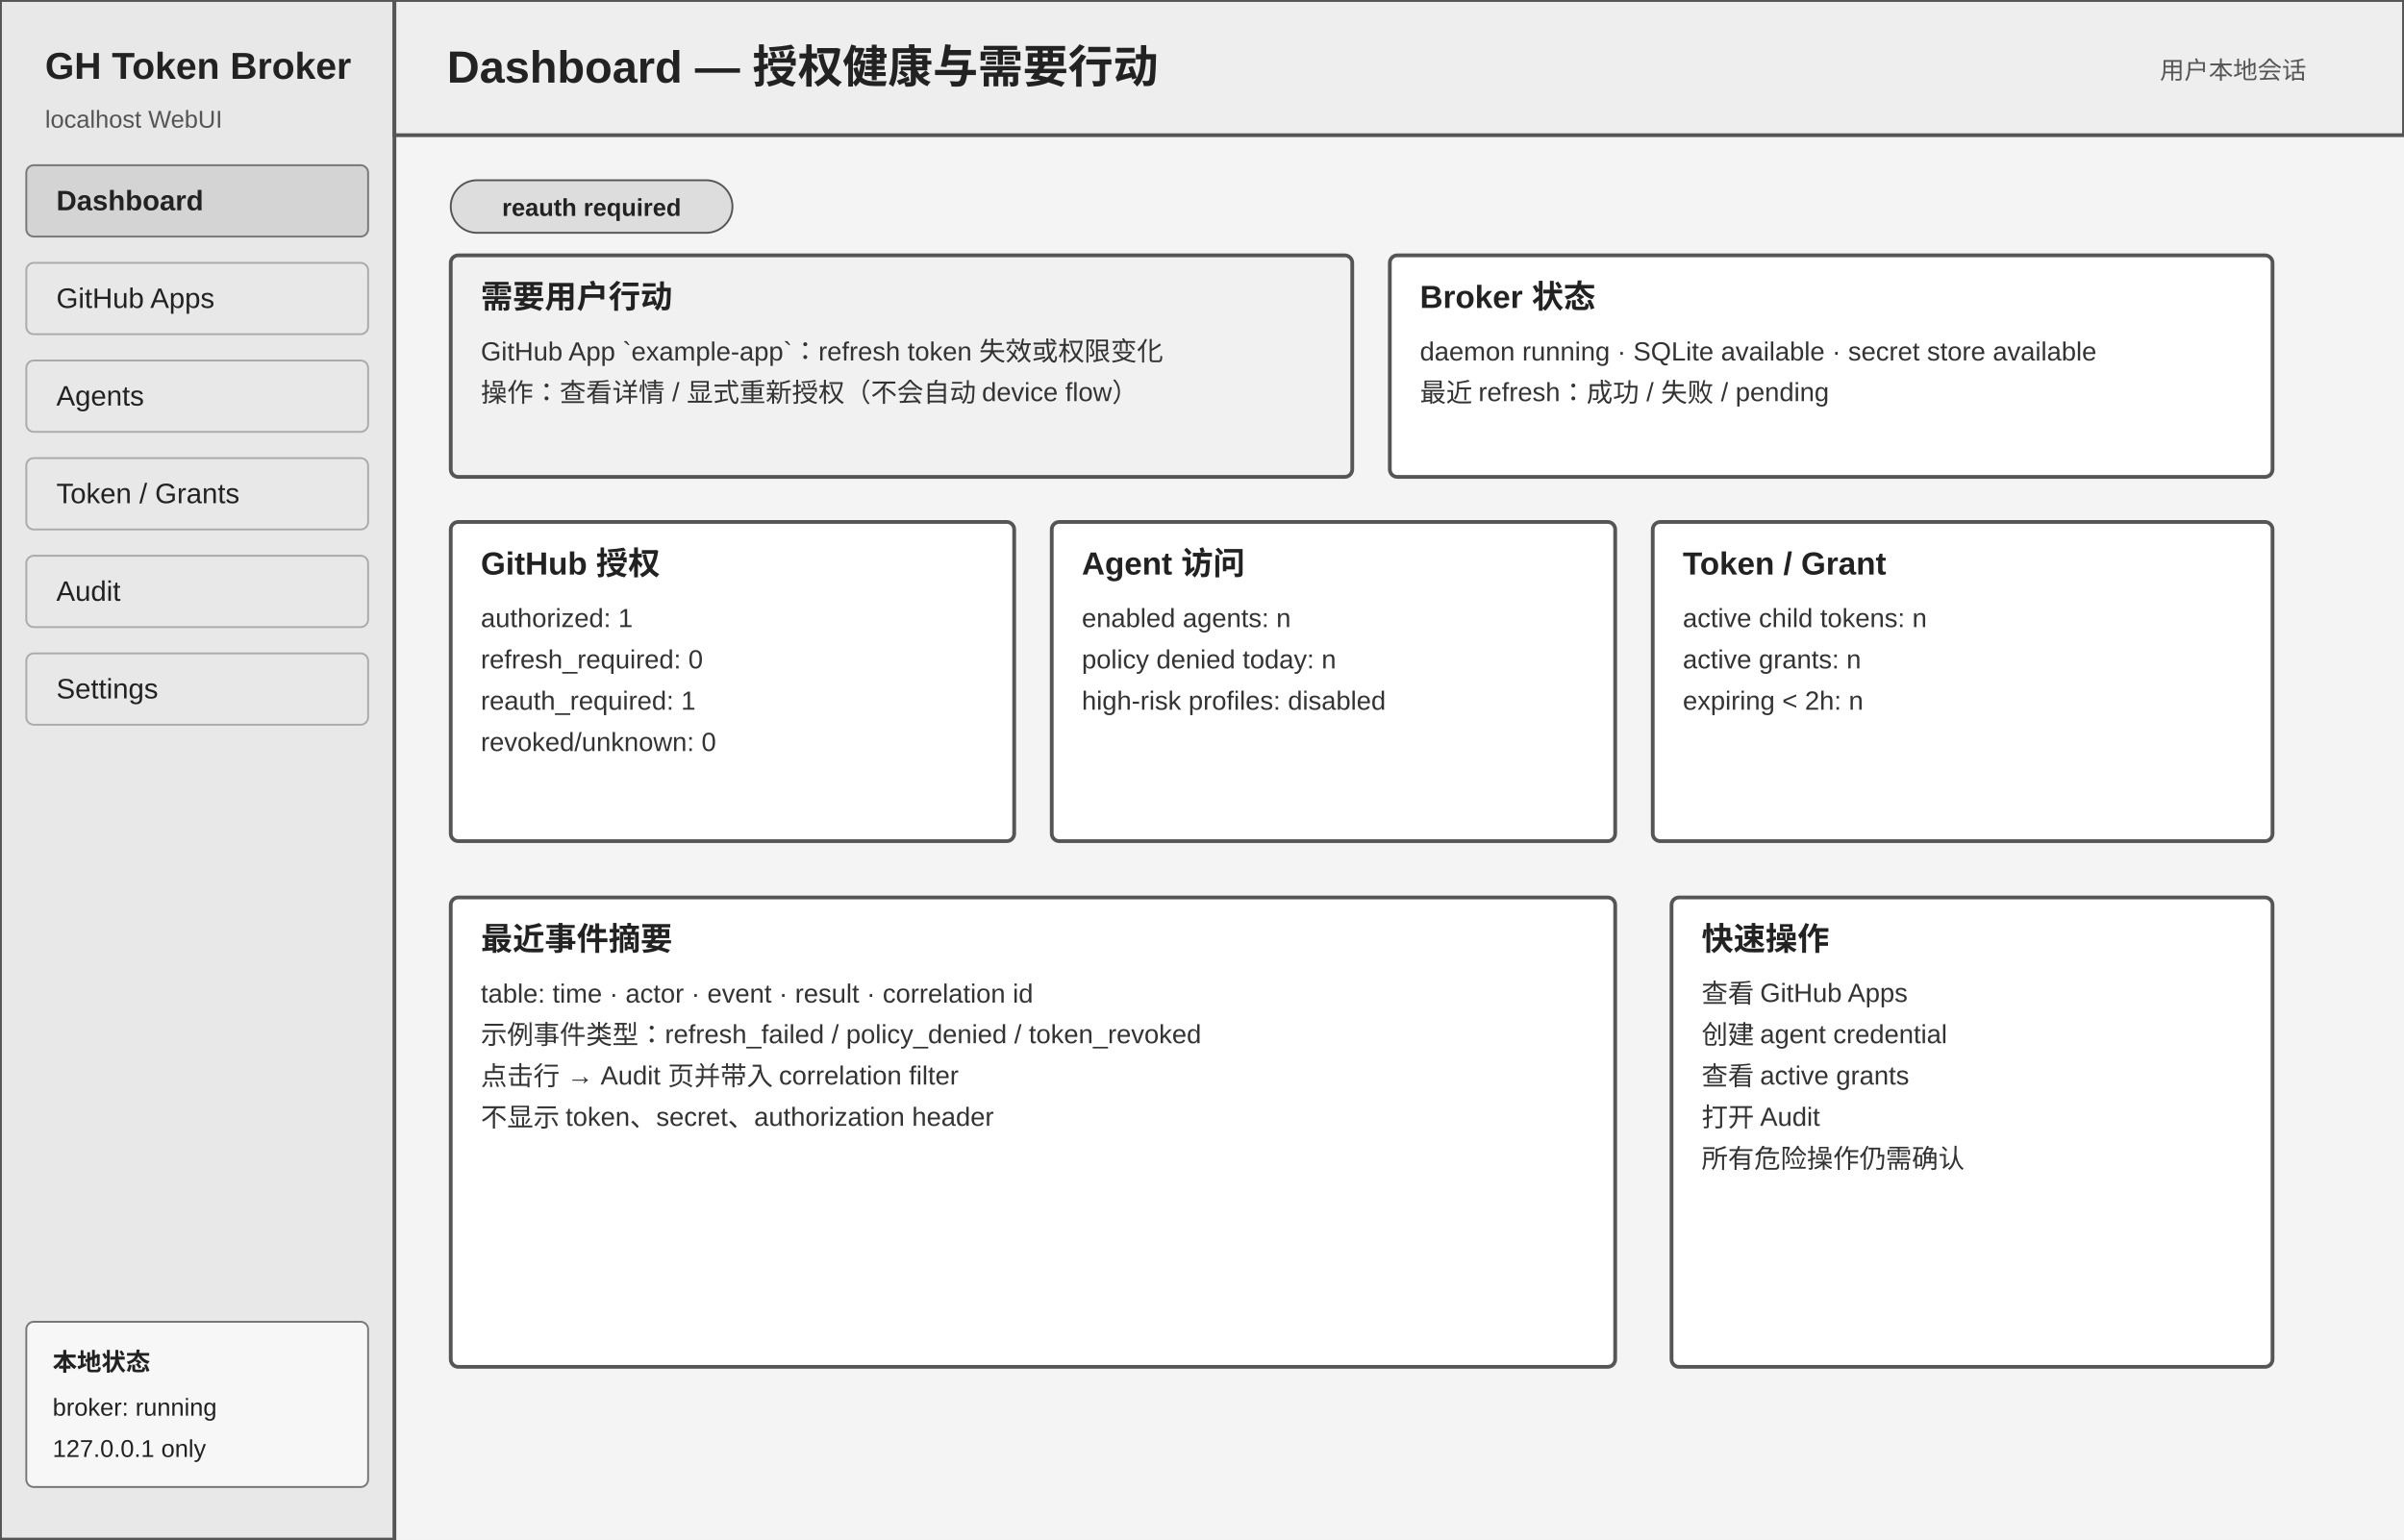
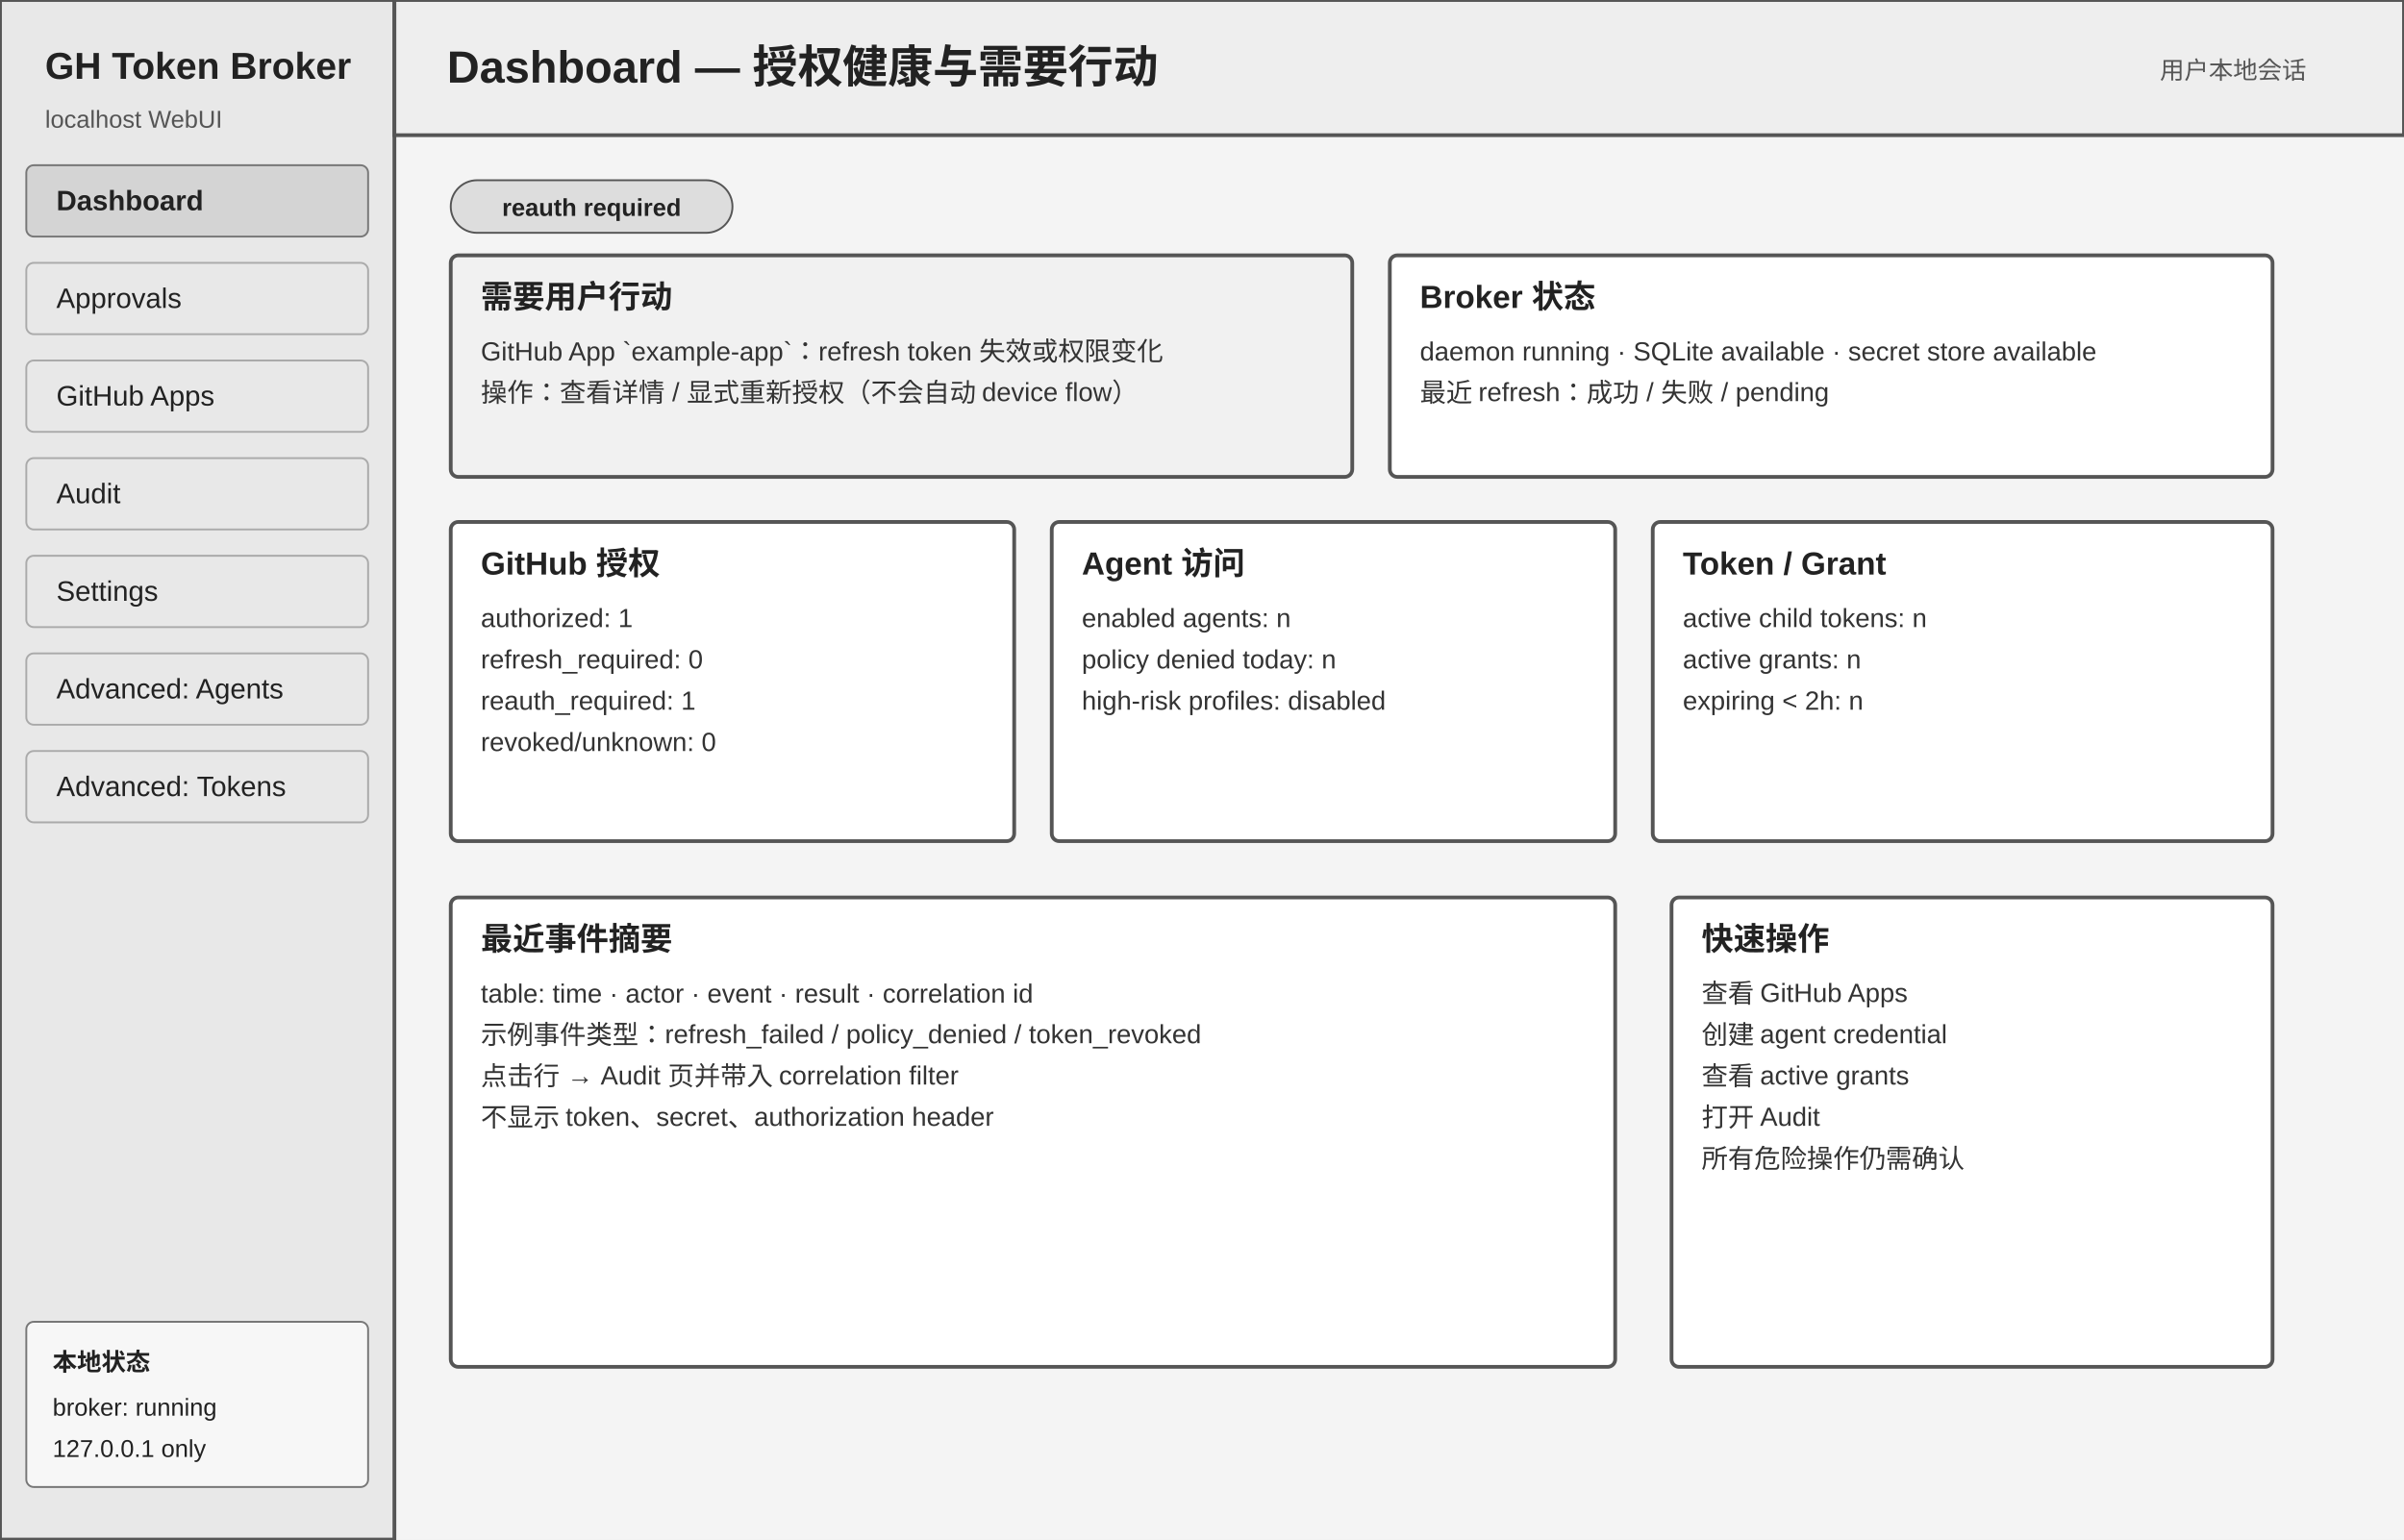
<svg xmlns="http://www.w3.org/2000/svg" width="1280" height="820" viewBox="0 0 1280 820">
  <rect width="100%" height="100%" fill="#f4f4f4" />
  <rect x="0" y="0" width="210" height="820" rx="0" fill="#e8e8e8" stroke="#555" stroke-width="2" />
  <text x="24" y="42" font-family="Microsoft YaHei, Segoe UI, Arial, sans-serif" font-size="20" font-weight="700" fill="#222" text-anchor="start">GH Token Broker</text>
  <text x="24" y="68" font-family="Microsoft YaHei, Segoe UI, Arial, sans-serif" font-size="13" font-weight="400" fill="#555" text-anchor="start">localhost WebUI</text>
  <rect x="14" y="88" width="182" height="38" rx="4" fill="#d4d4d4" stroke="#777" stroke-width="1" />
  <text x="30" y="112" font-family="Microsoft YaHei, Segoe UI, Arial, sans-serif" font-size="15" font-weight="700" fill="#222" text-anchor="start">Dashboard</text>
  <rect x="14" y="140" width="182" height="38" rx="4" fill="#e8e8e8" stroke="#aaa" stroke-width="1" />
-   <text x="30" y="164" font-family="Microsoft YaHei, Segoe UI, Arial, sans-serif" font-size="15" font-weight="400" fill="#222" text-anchor="start">GitHub Apps</text>
+   <text x="30" y="164" font-family="Microsoft YaHei, Segoe UI, Arial, sans-serif" font-size="15" font-weight="400" fill="#222" text-anchor="start">Approvals</text>
  <rect x="14" y="192" width="182" height="38" rx="4" fill="#e8e8e8" stroke="#aaa" stroke-width="1" />
-   <text x="30" y="216" font-family="Microsoft YaHei, Segoe UI, Arial, sans-serif" font-size="15" font-weight="400" fill="#222" text-anchor="start">Agents</text>
+   <text x="30" y="216" font-family="Microsoft YaHei, Segoe UI, Arial, sans-serif" font-size="15" font-weight="400" fill="#222" text-anchor="start">GitHub Apps</text>
  <rect x="14" y="244" width="182" height="38" rx="4" fill="#e8e8e8" stroke="#aaa" stroke-width="1" />
-   <text x="30" y="268" font-family="Microsoft YaHei, Segoe UI, Arial, sans-serif" font-size="15" font-weight="400" fill="#222" text-anchor="start">Token / Grants</text>
+   <text x="30" y="268" font-family="Microsoft YaHei, Segoe UI, Arial, sans-serif" font-size="15" font-weight="400" fill="#222" text-anchor="start">Audit</text>
  <rect x="14" y="296" width="182" height="38" rx="4" fill="#e8e8e8" stroke="#aaa" stroke-width="1" />
-   <text x="30" y="320" font-family="Microsoft YaHei, Segoe UI, Arial, sans-serif" font-size="15" font-weight="400" fill="#222" text-anchor="start">Audit</text>
+   <text x="30" y="320" font-family="Microsoft YaHei, Segoe UI, Arial, sans-serif" font-size="15" font-weight="400" fill="#222" text-anchor="start">Settings</text>
  <rect x="14" y="348" width="182" height="38" rx="4" fill="#e8e8e8" stroke="#aaa" stroke-width="1" />
-   <text x="30" y="372" font-family="Microsoft YaHei, Segoe UI, Arial, sans-serif" font-size="15" font-weight="400" fill="#222" text-anchor="start">Settings</text>
+   <text x="30" y="372" font-family="Microsoft YaHei, Segoe UI, Arial, sans-serif" font-size="15" font-weight="400" fill="#222" text-anchor="start">Advanced: Agents</text>
+   <rect x="14" y="400" width="182" height="38" rx="4" fill="#e8e8e8" stroke="#aaa" stroke-width="1" />
+   <text x="30" y="424" font-family="Microsoft YaHei, Segoe UI, Arial, sans-serif" font-size="15" font-weight="400" fill="#222" text-anchor="start">Advanced: Tokens</text>
  <rect x="14" y="704" width="182" height="88" rx="4" fill="#f7f7f7" stroke="#777" stroke-width="1" />
  <text x="28" y="730" font-family="Microsoft YaHei, Segoe UI, Arial, sans-serif" font-size="13" font-weight="700" fill="#222" text-anchor="start">本地状态</text>
  <text x="28" y="754" font-family="Microsoft YaHei, Segoe UI, Arial, sans-serif" font-size="13" font-weight="400" fill="#222" text-anchor="start">broker: running</text>
  <text x="28" y="776" font-family="Microsoft YaHei, Segoe UI, Arial, sans-serif" font-size="13" font-weight="400" fill="#222" text-anchor="start">127.0.0.1 only</text>
  <rect x="210" y="0" width="1070" height="72" rx="0" fill="#eeeeee" stroke="#555" stroke-width="2" />
  <text x="238" y="44" font-family="Microsoft YaHei, Segoe UI, Arial, sans-serif" font-size="24" font-weight="700" fill="#222" text-anchor="start">Dashboard — 授权健康与需要行动</text>
  <text x="1228" y="42" font-family="Microsoft YaHei, Segoe UI, Arial, sans-serif" font-size="13" font-weight="400" fill="#555" text-anchor="end">用户本地会话</text>
  <rect x="240" y="96" width="150" height="28" rx="14" fill="#dddddd" stroke="#555" stroke-width="1" />
  <text x="315.0" y="115" font-family="Microsoft YaHei, Segoe UI, Arial, sans-serif" font-size="13" font-weight="600" fill="#222" text-anchor="middle">reauth required</text>
  <rect x="240" y="136" width="480" height="118" rx="4" fill="#f1f1f1" stroke="#555" stroke-width="2" />
  <text x="256" y="164" font-family="Microsoft YaHei, Segoe UI, Arial, sans-serif" font-size="17" font-weight="700" fill="#222" text-anchor="start">需要用户行动</text>
  <text x="256" y="192" font-family="Microsoft YaHei, Segoe UI, Arial, sans-serif" font-size="14" font-weight="400" fill="#333" text-anchor="start">GitHub App `example-app`：refresh token 失效或权限变化</text>
  <text x="256" y="214" font-family="Microsoft YaHei, Segoe UI, Arial, sans-serif" font-size="14" font-weight="400" fill="#333" text-anchor="start">操作：查看详情 / 显式重新授权（不会自动 device flow）</text>
  <rect x="740" y="136" width="470" height="118" rx="4" fill="#ffffff" stroke="#555" stroke-width="2" />
  <text x="756" y="164" font-family="Microsoft YaHei, Segoe UI, Arial, sans-serif" font-size="17" font-weight="700" fill="#222" text-anchor="start">Broker 状态</text>
  <text x="756" y="192" font-family="Microsoft YaHei, Segoe UI, Arial, sans-serif" font-size="14" font-weight="400" fill="#333" text-anchor="start">daemon running · SQLite available · secret store available</text>
  <text x="756" y="214" font-family="Microsoft YaHei, Segoe UI, Arial, sans-serif" font-size="14" font-weight="400" fill="#333" text-anchor="start">最近 refresh：成功 / 失败 / pending</text>
  <rect x="240" y="278" width="300" height="170" rx="4" fill="#ffffff" stroke="#555" stroke-width="2" />
  <text x="256" y="306" font-family="Microsoft YaHei, Segoe UI, Arial, sans-serif" font-size="17" font-weight="700" fill="#222" text-anchor="start">GitHub 授权</text>
  <text x="256" y="334" font-family="Microsoft YaHei, Segoe UI, Arial, sans-serif" font-size="14" font-weight="400" fill="#333" text-anchor="start">authorized: 1</text>
  <text x="256" y="356" font-family="Microsoft YaHei, Segoe UI, Arial, sans-serif" font-size="14" font-weight="400" fill="#333" text-anchor="start">refresh_required: 0</text>
  <text x="256" y="378" font-family="Microsoft YaHei, Segoe UI, Arial, sans-serif" font-size="14" font-weight="400" fill="#333" text-anchor="start">reauth_required: 1</text>
  <text x="256" y="400" font-family="Microsoft YaHei, Segoe UI, Arial, sans-serif" font-size="14" font-weight="400" fill="#333" text-anchor="start"> revoked/unknown: 0</text>
  <rect x="560" y="278" width="300" height="170" rx="4" fill="#ffffff" stroke="#555" stroke-width="2" />
  <text x="576" y="306" font-family="Microsoft YaHei, Segoe UI, Arial, sans-serif" font-size="17" font-weight="700" fill="#222" text-anchor="start">Agent 访问</text>
  <text x="576" y="334" font-family="Microsoft YaHei, Segoe UI, Arial, sans-serif" font-size="14" font-weight="400" fill="#333" text-anchor="start">enabled agents: n</text>
  <text x="576" y="356" font-family="Microsoft YaHei, Segoe UI, Arial, sans-serif" font-size="14" font-weight="400" fill="#333" text-anchor="start">policy denied today: n</text>
  <text x="576" y="378" font-family="Microsoft YaHei, Segoe UI, Arial, sans-serif" font-size="14" font-weight="400" fill="#333" text-anchor="start">high-risk profiles: disabled</text>
  <rect x="880" y="278" width="330" height="170" rx="4" fill="#ffffff" stroke="#555" stroke-width="2" />
  <text x="896" y="306" font-family="Microsoft YaHei, Segoe UI, Arial, sans-serif" font-size="17" font-weight="700" fill="#222" text-anchor="start">Token / Grant</text>
  <text x="896" y="334" font-family="Microsoft YaHei, Segoe UI, Arial, sans-serif" font-size="14" font-weight="400" fill="#333" text-anchor="start">active child tokens: n</text>
  <text x="896" y="356" font-family="Microsoft YaHei, Segoe UI, Arial, sans-serif" font-size="14" font-weight="400" fill="#333" text-anchor="start">active grants: n</text>
  <text x="896" y="378" font-family="Microsoft YaHei, Segoe UI, Arial, sans-serif" font-size="14" font-weight="400" fill="#333" text-anchor="start">expiring &lt; 2h: n</text>
  <rect x="240" y="478" width="620" height="250" rx="4" fill="#ffffff" stroke="#555" stroke-width="2" />
  <text x="256" y="506" font-family="Microsoft YaHei, Segoe UI, Arial, sans-serif" font-size="17" font-weight="700" fill="#222" text-anchor="start">最近事件摘要</text>
  <text x="256" y="534" font-family="Microsoft YaHei, Segoe UI, Arial, sans-serif" font-size="14" font-weight="400" fill="#333" text-anchor="start">table: time · actor · event · result · correlation id</text>
  <text x="256" y="556" font-family="Microsoft YaHei, Segoe UI, Arial, sans-serif" font-size="14" font-weight="400" fill="#333" text-anchor="start">示例事件类型：refresh_failed / policy_denied / token_revoked</text>
  <text x="256" y="578" font-family="Microsoft YaHei, Segoe UI, Arial, sans-serif" font-size="14" font-weight="400" fill="#333" text-anchor="start">点击行 → Audit 页并带入 correlation filter</text>
  <text x="256" y="600" font-family="Microsoft YaHei, Segoe UI, Arial, sans-serif" font-size="14" font-weight="400" fill="#333" text-anchor="start">不显示 token、secret、authorization header</text>
  <rect x="890" y="478" width="320" height="250" rx="4" fill="#ffffff" stroke="#555" stroke-width="2" />
  <text x="906" y="506" font-family="Microsoft YaHei, Segoe UI, Arial, sans-serif" font-size="17" font-weight="700" fill="#222" text-anchor="start">快速操作</text>
  <text x="906" y="534" font-family="Microsoft YaHei, Segoe UI, Arial, sans-serif" font-size="14" font-weight="400" fill="#333" text-anchor="start">查看 GitHub Apps</text>
  <text x="906" y="556" font-family="Microsoft YaHei, Segoe UI, Arial, sans-serif" font-size="14" font-weight="400" fill="#333" text-anchor="start">创建 agent credential</text>
  <text x="906" y="578" font-family="Microsoft YaHei, Segoe UI, Arial, sans-serif" font-size="14" font-weight="400" fill="#333" text-anchor="start">查看 active grants</text>
  <text x="906" y="600" font-family="Microsoft YaHei, Segoe UI, Arial, sans-serif" font-size="14" font-weight="400" fill="#333" text-anchor="start">打开 Audit</text>
  <text x="906" y="622" font-family="Microsoft YaHei, Segoe UI, Arial, sans-serif" font-size="14" font-weight="400" fill="#333" text-anchor="start">所有危险操作仍需确认</text>
</svg>
